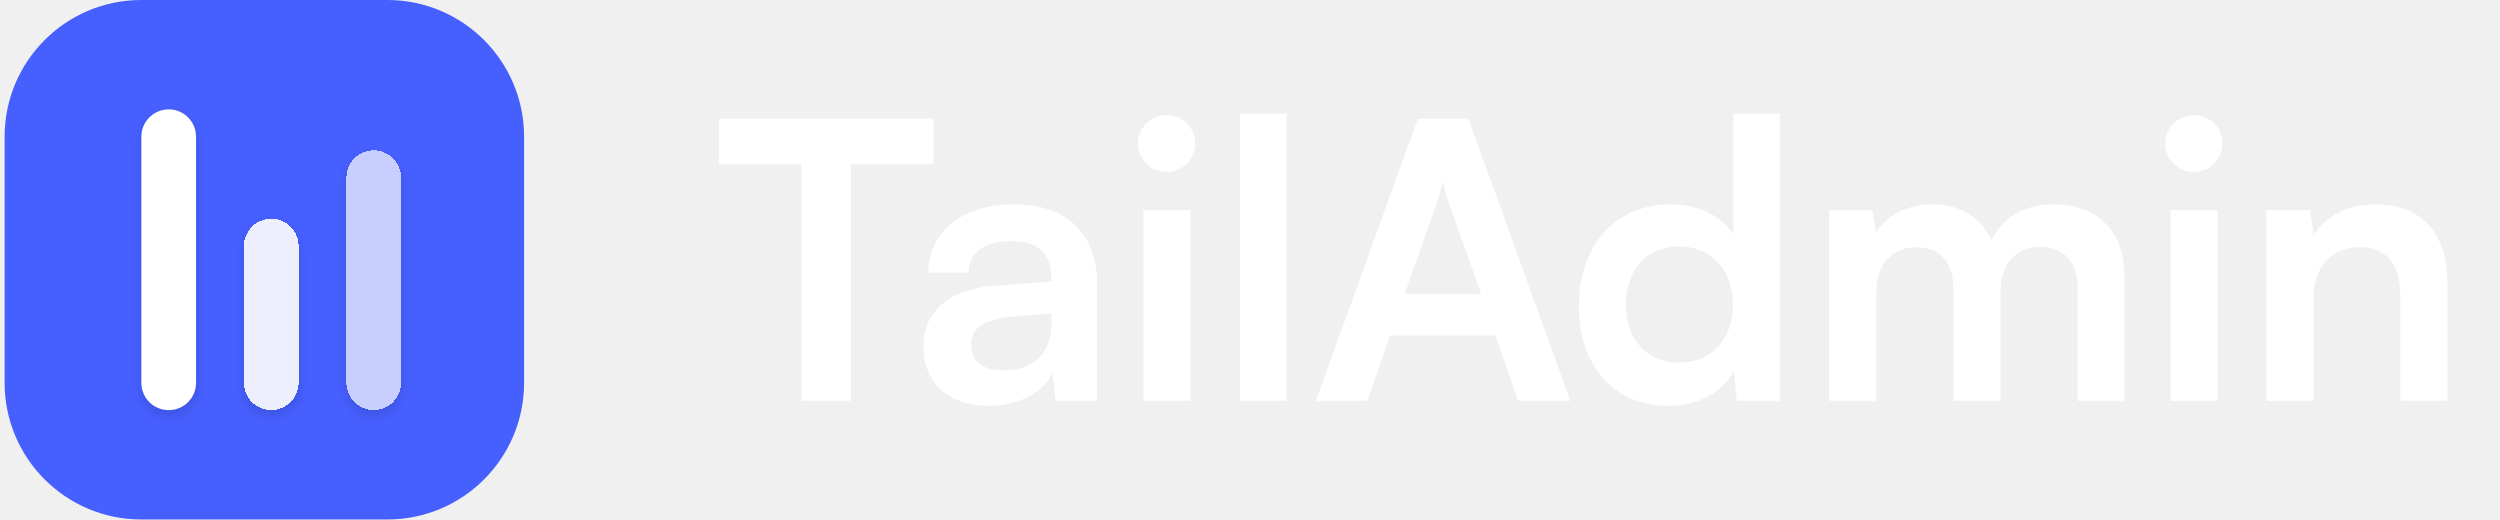
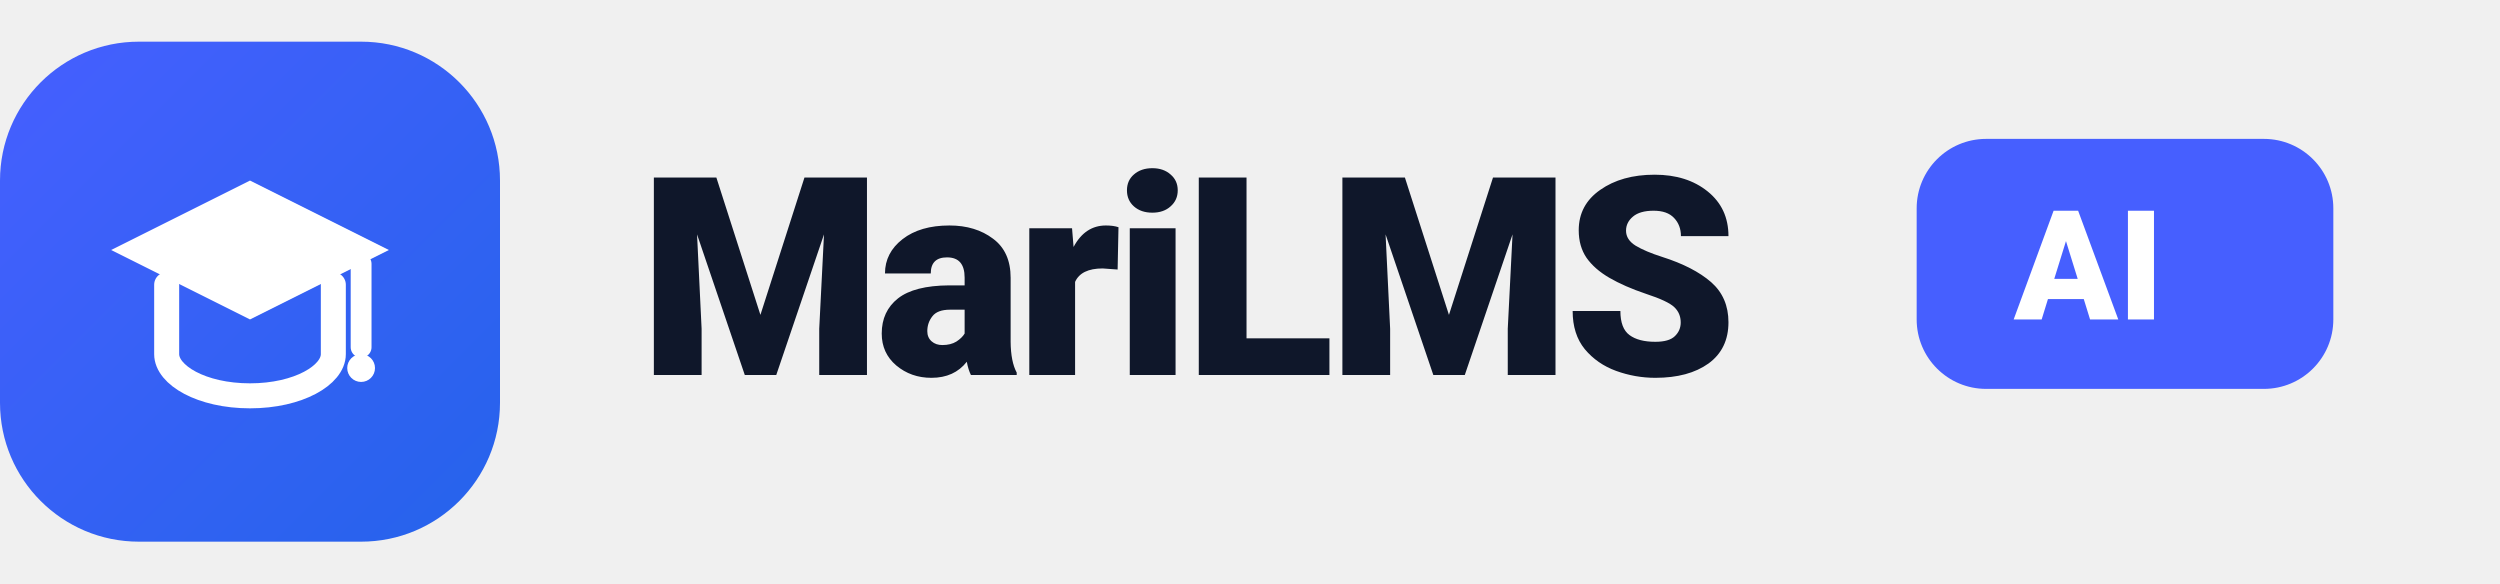
- <svg xmlns="http://www.w3.org/2000/svg" width="231" height="48" viewBox="0 0 231 48" fill="none">
-   <path d="M0.426 12.632C0.426 5.655 6.081 0 13.057 0H35.794C42.77 0 48.426 5.655 48.426 12.632V35.368C48.426 42.345 42.77 48 35.794 48H13.057C6.081 48 0.426 42.345 0.426 35.368V12.632Z" fill="#465FFF" />
-   <g filter="url(#filter0_d_3903_56743)">
-     <path d="M13.062 12.632C13.062 11.237 14.193 10.106 15.588 10.106C16.983 10.106 18.114 11.237 18.114 12.632V35.369C18.114 36.764 16.983 37.895 15.588 37.895C14.193 37.895 13.062 36.764 13.062 35.369V12.632Z" fill="white" />
+ <svg xmlns="http://www.w3.org/2000/svg" width="180" height="42" viewBox="0 0 180 42" fill="none">
+   <g transform="translate(0, 3)">
+     <rect x="0" y="0" width="36" height="36" rx="10" fill="url(#brandGradAuth)" />
+     <path d="M18 10L8 15L18 20L28 15L18 10Z" fill="white" />
+     <path d="M12 17.5V22.5C12 24 14.5 25.5 18 25.5C21.5 25.5 24 24 24 22.5V17.5" stroke="white" stroke-width="1.8" stroke-linecap="round" stroke-linejoin="round" />
+     <path d="M26 16V22" stroke="white" stroke-width="1.5" stroke-linecap="round" />
+     <circle cx="26" cy="23.5" r="1" fill="white" />
  </g>
-   <g filter="url(#filter1_d_3903_56743)">
-     <path d="M22.539 22.735C22.539 21.34 23.67 20.209 25.065 20.209C26.461 20.209 27.592 21.34 27.592 22.735V35.367C27.592 36.762 26.461 37.893 25.065 37.893C23.67 37.893 22.539 36.762 22.539 35.367V22.735Z" fill="white" fill-opacity="0.9" shape-rendering="crispEdges" />
-   </g>
-   <g filter="url(#filter2_d_3903_56743)">
-     <path d="M32.008 16.419C32.008 15.024 33.139 13.893 34.534 13.893C35.929 13.893 37.06 15.024 37.06 16.419V35.366C37.06 36.761 35.929 37.893 34.534 37.893C33.139 37.893 32.008 36.761 32.008 35.366V16.419Z" fill="white" fill-opacity="0.7" shape-rendering="crispEdges" />
-   </g>
-   <path d="M66.426 15.172H74.058V37.036H78.624V15.172H86.257V10.964H66.426V15.172Z" fill="white" />
-   <path d="M91.352 37.5C94.098 37.5 96.488 36.252 97.237 34.433L97.558 37.036H101.375V26.336C101.375 21.45 98.45 18.882 93.706 18.882C88.927 18.882 85.788 21.378 85.788 25.195H89.497C89.497 23.34 90.924 22.27 93.492 22.27C95.704 22.27 97.13 23.233 97.13 25.623V26.015L91.851 26.407C87.678 26.729 85.324 28.762 85.324 32.007C85.324 35.324 87.607 37.5 91.352 37.5ZM92.779 34.219C90.817 34.219 89.747 33.434 89.747 31.829C89.747 30.402 90.781 29.511 93.492 29.261L97.166 28.976V29.903C97.166 32.614 95.454 34.219 92.779 34.219Z" fill="white" />
-   <path d="M107.825 15.886C109.252 15.886 110.429 14.709 110.429 13.246C110.429 11.784 109.252 10.643 107.825 10.643C106.327 10.643 105.15 11.784 105.15 13.246C105.15 14.709 106.327 15.886 107.825 15.886ZM105.649 37.036H110.001V19.417H105.649V37.036Z" fill="white" />
-   <path d="M118.883 37.036V10.5H114.568V37.036H118.883Z" fill="white" />
-   <path d="M126.337 37.036L128.441 31.009H138.179L140.283 37.036H145.098L135.682 10.964H131.009L121.593 37.036H126.337ZM132.757 18.739C133.007 18.026 133.221 17.241 133.328 16.742C133.399 17.277 133.649 18.061 133.863 18.739L136.859 27.157H129.797L132.757 18.739Z" fill="white" />
-   <path d="M154.165 37.5C156.84 37.5 159.122 36.323 160.192 34.29L160.478 37.036H164.472V10.5H160.157V21.664C159.051 19.916 156.875 18.882 154.414 18.882C149.1 18.882 145.89 22.805 145.89 28.298C145.89 33.755 149.064 37.5 154.165 37.5ZM155.128 33.505C152.096 33.505 150.241 31.294 150.241 28.155C150.241 25.017 152.096 22.77 155.128 22.77C158.159 22.77 160.121 24.981 160.121 28.155C160.121 31.33 158.159 33.505 155.128 33.505Z" fill="white" />
-   <path d="M173.359 37.036V27.049C173.359 24.196 175.035 22.841 177.104 22.841C179.172 22.841 180.492 24.16 180.492 26.622V37.036H184.843V27.049C184.843 24.16 186.448 22.805 188.553 22.805C190.621 22.805 191.977 24.125 191.977 26.657V37.036H196.292V25.516C196.292 21.45 193.938 18.882 189.658 18.882C186.983 18.882 184.915 20.201 184.023 22.235C183.096 20.201 181.241 18.882 178.566 18.882C176.034 18.882 174.25 20.023 173.359 21.485L173.002 19.417H169.007V37.036H173.359Z" fill="white" />
-   <path d="M202.74 15.886C204.167 15.886 205.344 14.709 205.344 13.246C205.344 11.784 204.167 10.643 202.74 10.643C201.242 10.643 200.065 11.784 200.065 13.246C200.065 14.709 201.242 15.886 202.74 15.886ZM200.564 37.036H204.916V19.417H200.564V37.036Z" fill="white" />
-   <path d="M213.763 37.036V27.549C213.763 24.695 215.403 22.841 218.078 22.841C220.325 22.841 221.788 24.267 221.788 27.228V37.036H226.139V26.194C226.139 21.628 223.856 18.882 219.434 18.882C217.044 18.882 214.904 19.916 213.798 21.7L213.442 19.417H209.411V37.036H213.763Z" fill="white" />
+   <text x="46" y="27" font-family="-apple-system, BlinkMacSystemFont, 'Segoe UI', Roboto, sans-serif" font-weight="800" font-size="20" fill="#0f172a" letter-spacing="-0.5">MariLMS</text>
+   <rect x="138" y="10" width="30" height="18" rx="5" fill="#465fff" />
+   <text x="145" y="23" font-family="-apple-system, BlinkMacSystemFont, 'Segoe UI', Roboto, sans-serif" font-weight="800" font-size="11" fill="white">AI</text>
  <defs>
-     <filter id="filter0_d_3903_56743" x="12.062" y="9.606" width="7.053" height="29.79" filterUnits="userSpaceOnUse" color-interpolation-filters="sRGB">
-       <feFlood flood-opacity="0" result="BackgroundImageFix" />
-       <feColorMatrix in="SourceAlpha" type="matrix" values="0 0 0 0 0 0 0 0 0 0 0 0 0 0 0 0 0 0 127 0" result="hardAlpha" />
-       <feOffset dy="0.5" />
-       <feGaussianBlur stdDeviation="0.5" />
-       <feComposite in2="hardAlpha" operator="out" />
-       <feColorMatrix type="matrix" values="0 0 0 0 0 0 0 0 0 0 0 0 0 0 0 0 0 0 0.12 0" />
-       <feBlend mode="normal" in2="BackgroundImageFix" result="effect1_dropShadow_3903_56743" />
-       <feBlend mode="normal" in="SourceGraphic" in2="effect1_dropShadow_3903_56743" result="shape" />
-     </filter>
-     <filter id="filter1_d_3903_56743" x="21.539" y="19.709" width="7.053" height="19.684" filterUnits="userSpaceOnUse" color-interpolation-filters="sRGB">
-       <feFlood flood-opacity="0" result="BackgroundImageFix" />
-       <feColorMatrix in="SourceAlpha" type="matrix" values="0 0 0 0 0 0 0 0 0 0 0 0 0 0 0 0 0 0 127 0" result="hardAlpha" />
-       <feOffset dy="0.5" />
-       <feGaussianBlur stdDeviation="0.5" />
-       <feComposite in2="hardAlpha" operator="out" />
-       <feColorMatrix type="matrix" values="0 0 0 0 0 0 0 0 0 0 0 0 0 0 0 0 0 0 0.12 0" />
-       <feBlend mode="normal" in2="BackgroundImageFix" result="effect1_dropShadow_3903_56743" />
-       <feBlend mode="normal" in="SourceGraphic" in2="effect1_dropShadow_3903_56743" result="shape" />
-     </filter>
-     <filter id="filter2_d_3903_56743" x="31.008" y="13.393" width="7.053" height="26" filterUnits="userSpaceOnUse" color-interpolation-filters="sRGB">
-       <feFlood flood-opacity="0" result="BackgroundImageFix" />
-       <feColorMatrix in="SourceAlpha" type="matrix" values="0 0 0 0 0 0 0 0 0 0 0 0 0 0 0 0 0 0 127 0" result="hardAlpha" />
-       <feOffset dy="0.5" />
-       <feGaussianBlur stdDeviation="0.5" />
-       <feComposite in2="hardAlpha" operator="out" />
-       <feColorMatrix type="matrix" values="0 0 0 0 0 0 0 0 0 0 0 0 0 0 0 0 0 0 0.12 0" />
-       <feBlend mode="normal" in2="BackgroundImageFix" result="effect1_dropShadow_3903_56743" />
-       <feBlend mode="normal" in="SourceGraphic" in2="effect1_dropShadow_3903_56743" result="shape" />
-     </filter>
+     <linearGradient id="brandGradAuth" x1="0" y1="0" x2="36" y2="36" gradientUnits="userSpaceOnUse">
+       <stop stop-color="#465FFF" />
+       <stop offset="1" stop-color="#2563EB" />
+     </linearGradient>
  </defs>
</svg>
